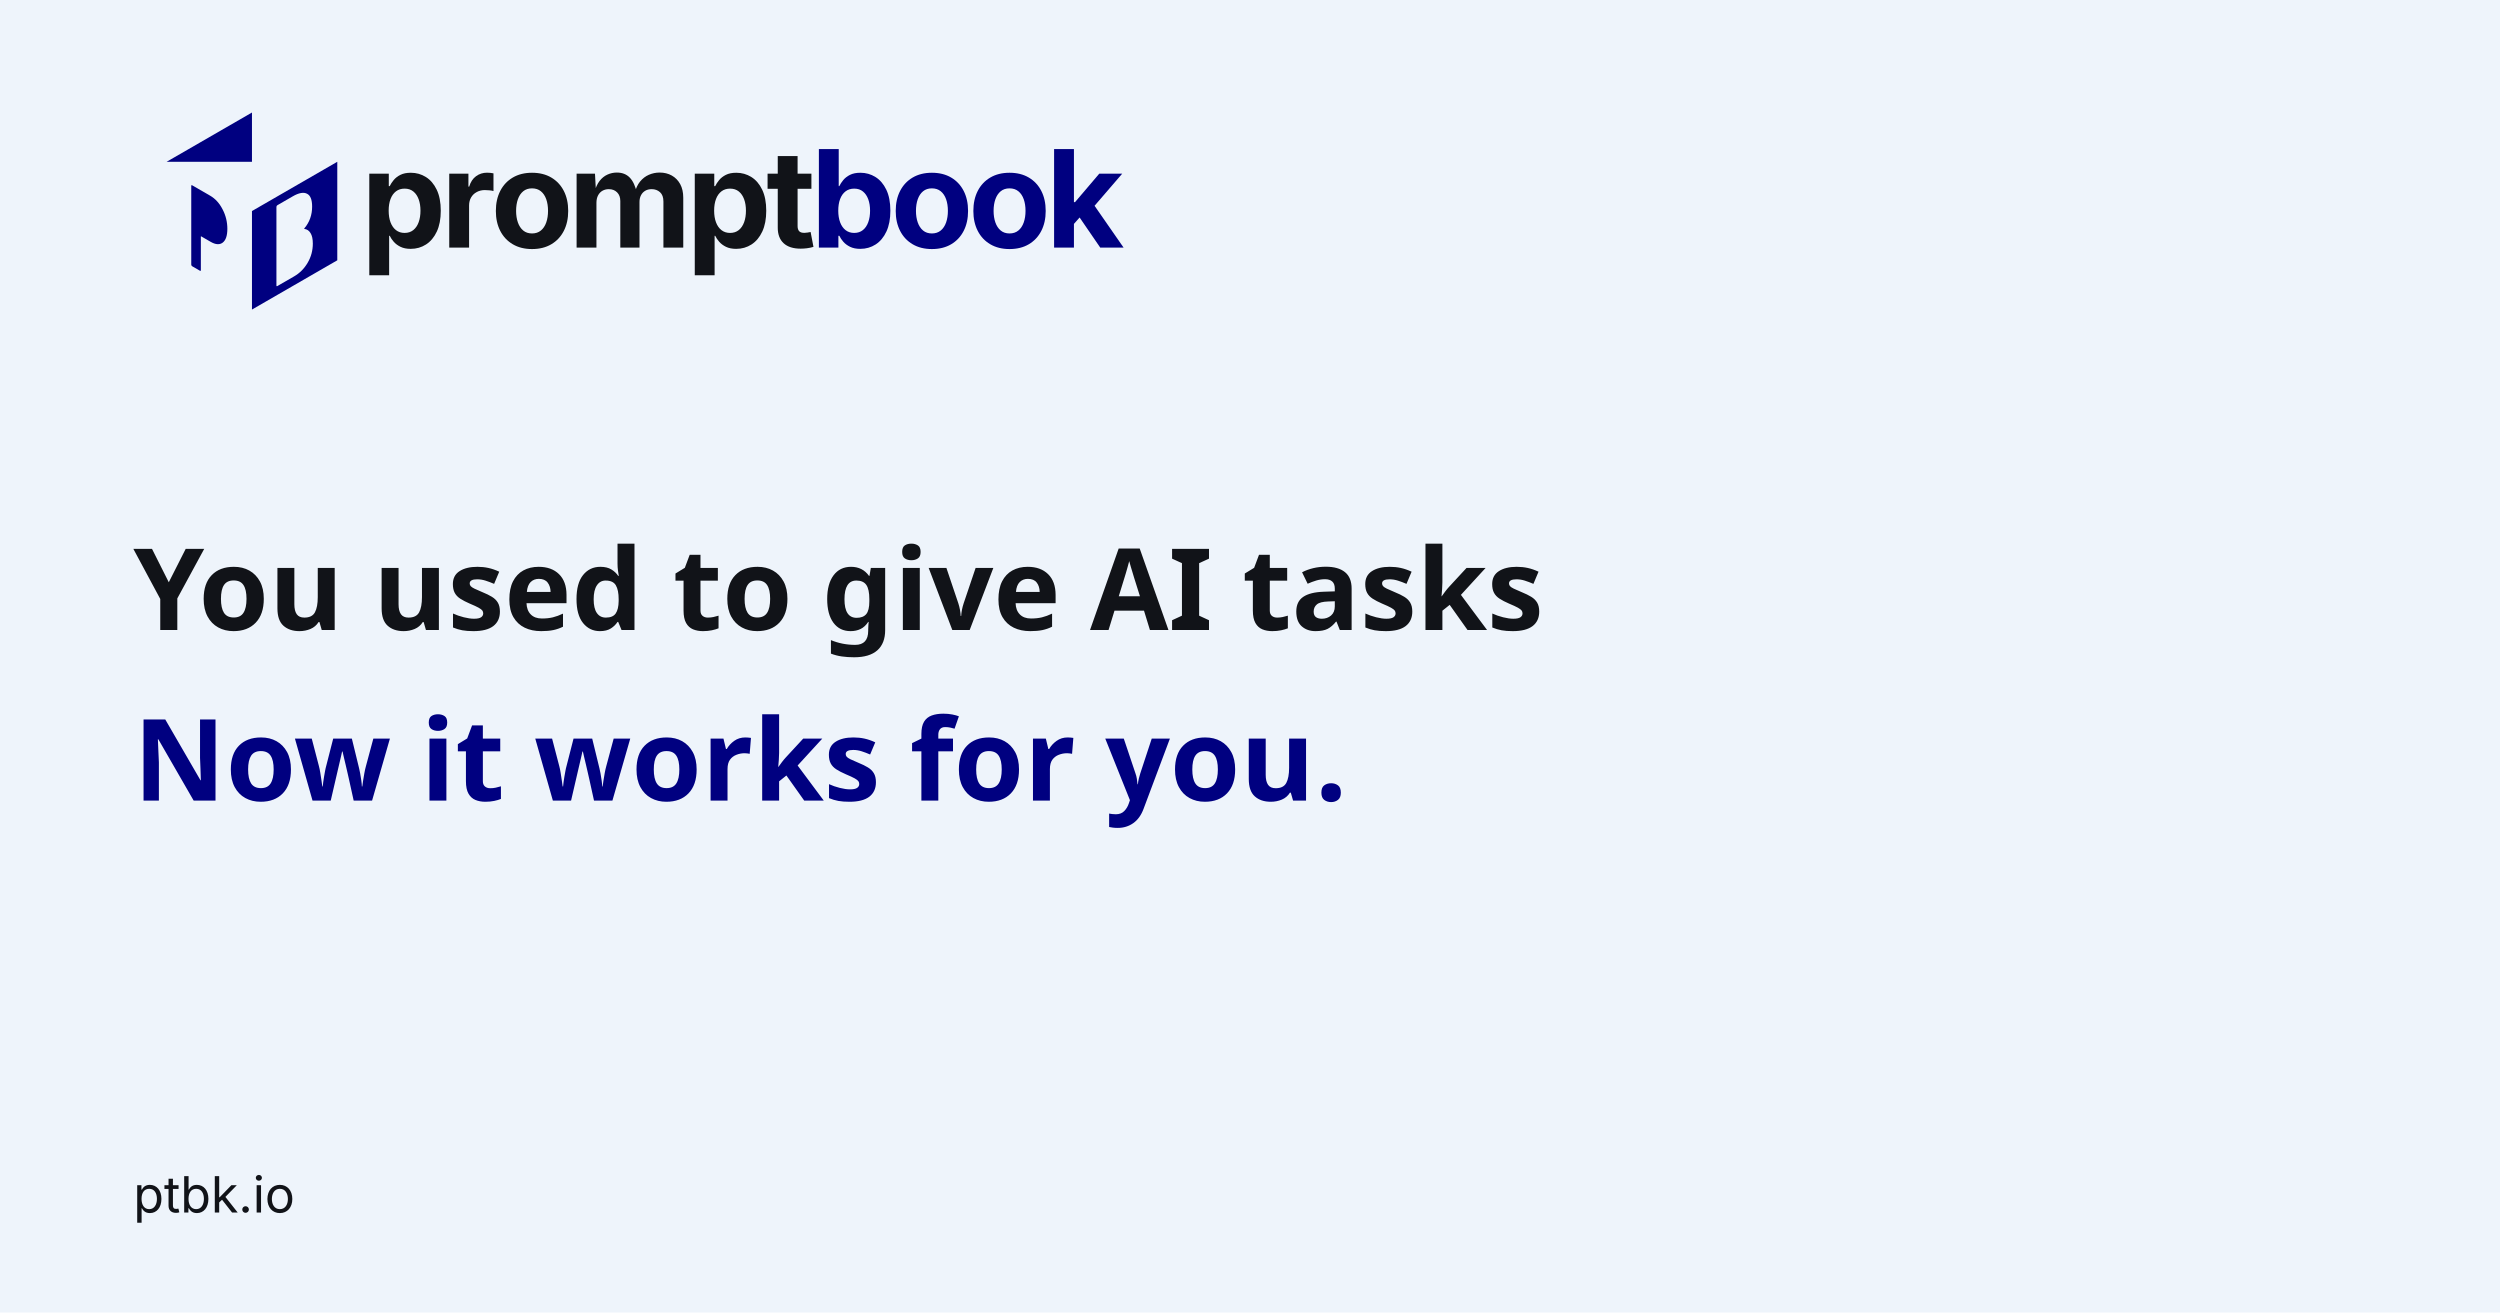
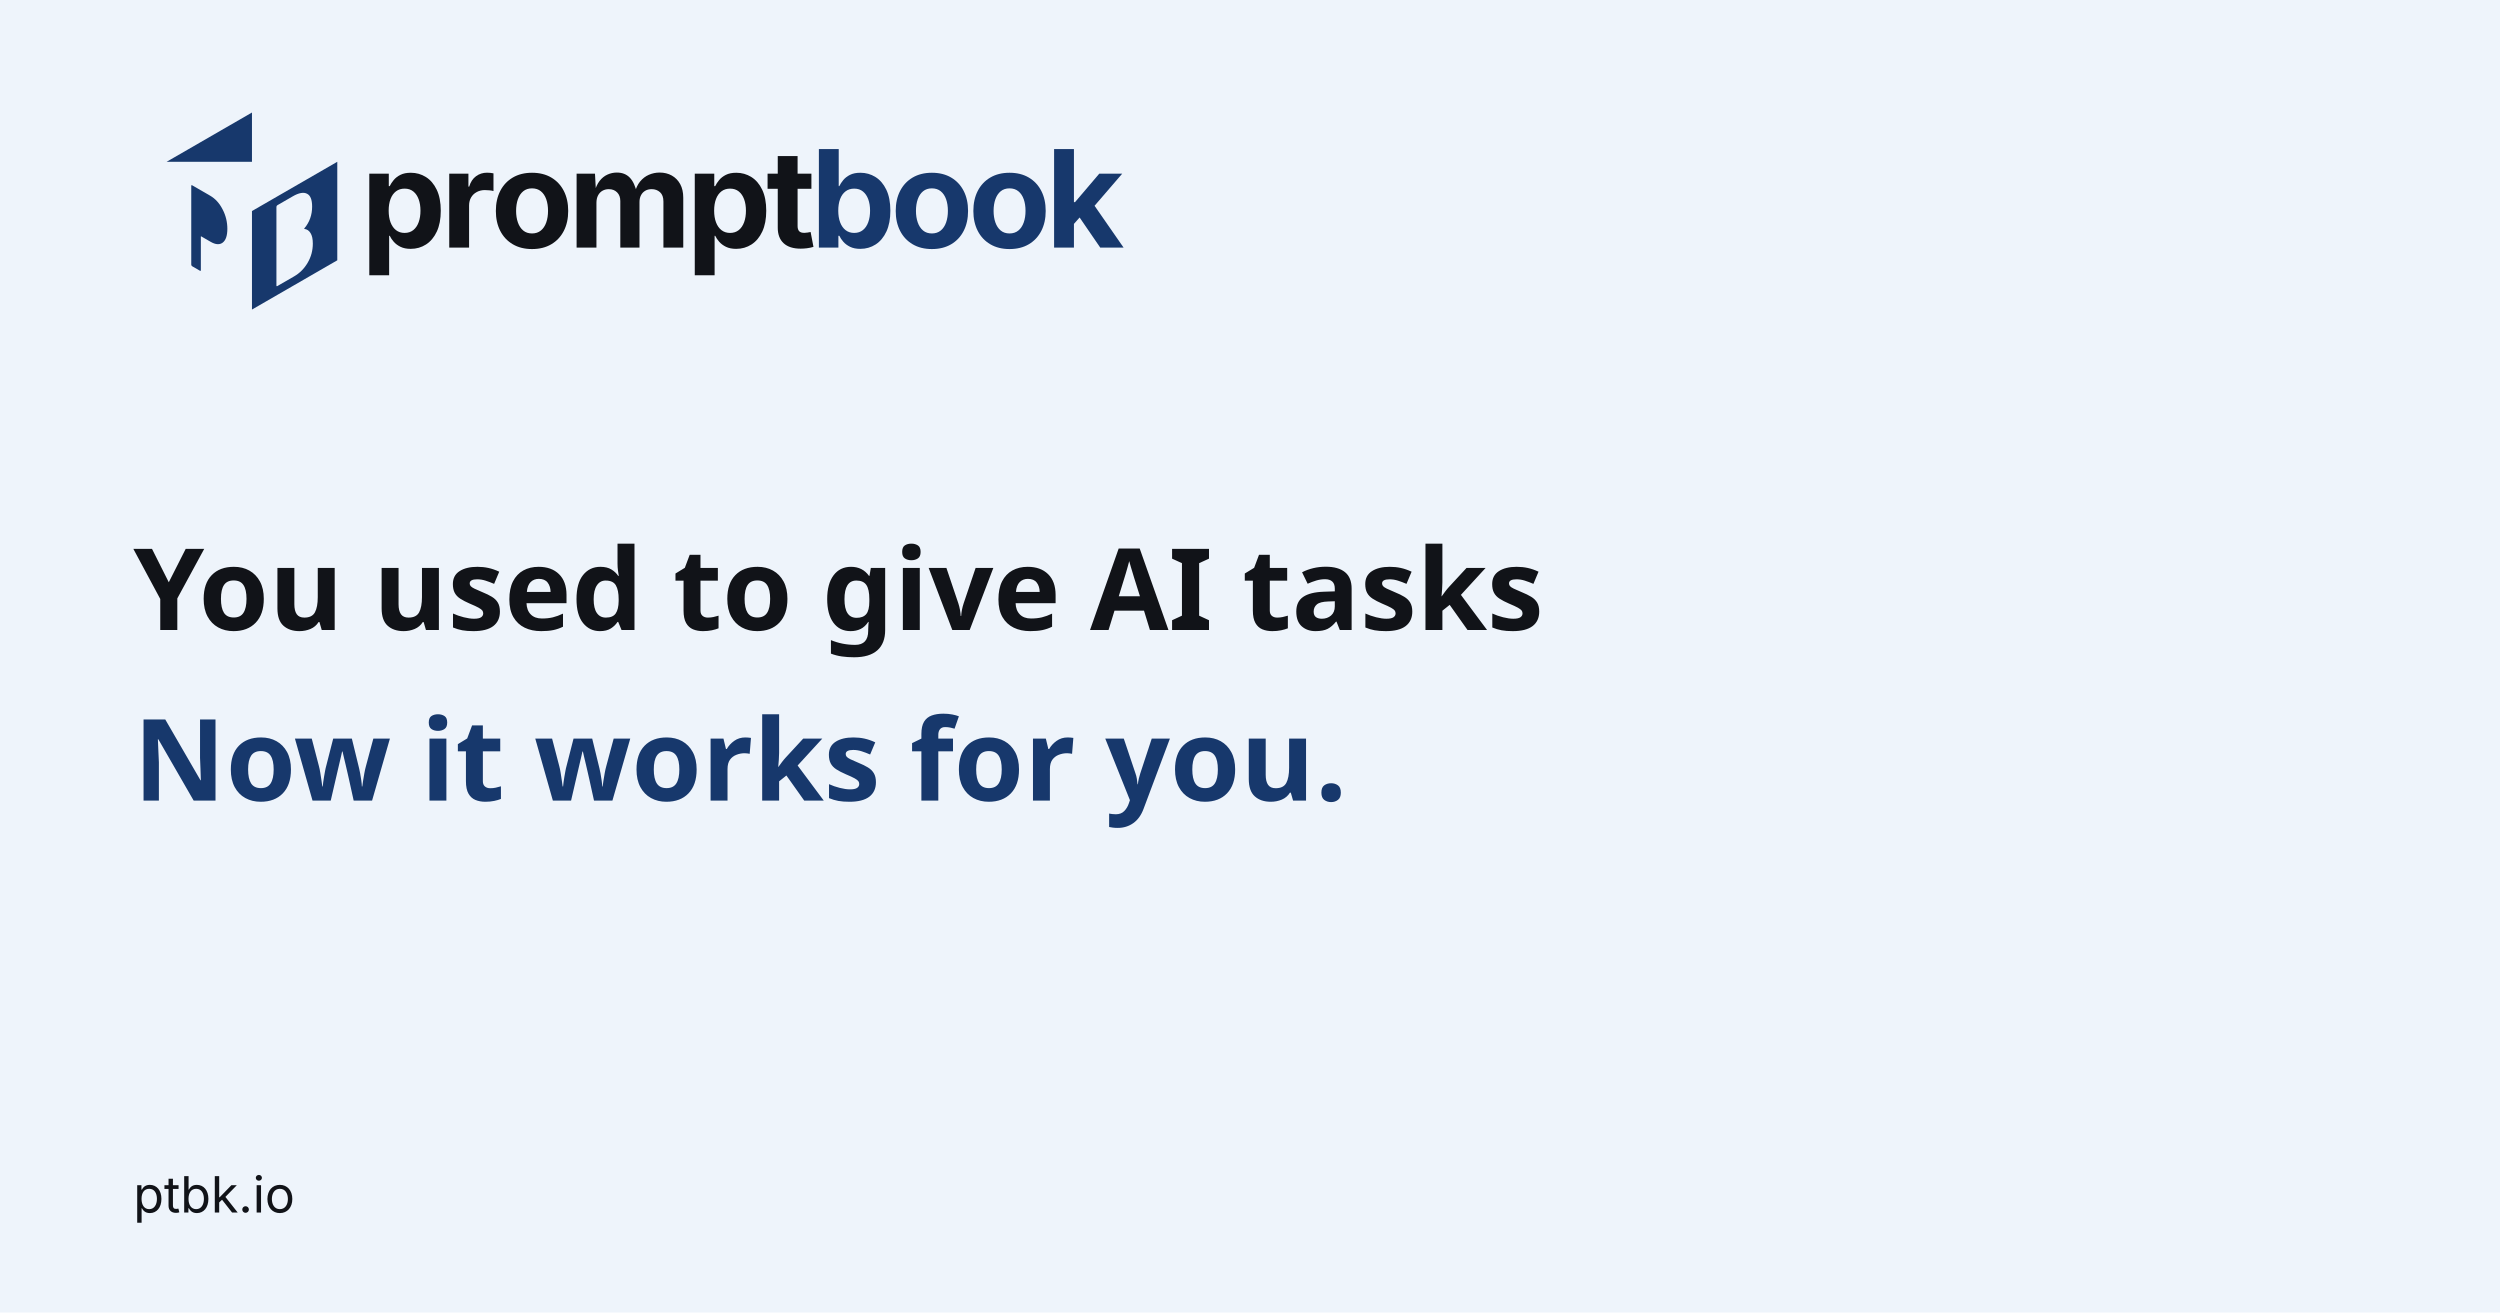
<svg xmlns="http://www.w3.org/2000/svg" width="1200" height="630" viewBox="0 0 1200 630" role="img">
  <rect width="1200" height="630" fill="#EEF4FB" />
  <g transform="translate(64 48) scale(.65)">
    <g transform="translate(10 4.395833) scale(1.212565)">
-       <path fill="#000080" transform="matrix(0.992349 0.572933 -0.992349 0.572933 -100.273 -96.45293)" d="M 170.435,57.258 V 4.896 l 26.181,26.181 v 0 z" />
-       <path fill="#000080" transform="matrix(0.992349 0.572933 0 1.145866 -157.0928 -136.5028)" d="m 197.138,68.251 c 3.15,0 5.687,1.146 7.61,3.437 1.964,2.25 2.946,5.217 2.946,8.899 0,3.601 -0.941,6.505 -2.823,8.715 -1.882,2.209 -4.357,3.314 -7.426,3.314 h -5.769 c -0.164,0 -0.245,0.082 -0.245,0.245 V 110.659 c 0,0.409 -0.205,0.614 -0.614,0.614 h -4.664 c -0.409,0 -0.614,-0.205 -0.614,-0.614 V 68.864 c 0,-0.409 0.205,-0.614 0.614,-0.614 z" />
-       <path fill="#000080" transform="matrix(0.9923484 -0.5729326 0 1.145865 -167.4698 124.8194)" d="m 233.255,63.55 v 52.362 h 52.362 V 63.55 Z m 15.625,4.7 h 9.39 c 3.723,0 6.629,0.982 8.715,2.946 2.128,1.923 3.191,4.746 3.191,8.469 0,4.419 -1.575,7.467 -4.726,9.145 -0.205,0.123 -0.225,0.225 -0.061,0.306 1.637,0.982 2.905,2.353 3.805,4.112 0.941,1.759 1.411,3.846 1.411,6.26 h 5.2e-4 c 0,3.723 -1.064,6.608 -3.192,8.654 -2.087,2.046 -4.848,3.069 -8.285,3.069 h -10.249 c -0.409,0 -0.613,-0.205 -0.613,-0.614 V 68.864 c 0,-0.409 0.204,-0.614 0.613,-0.614 z" />
+       <path fill="#17386C" transform="matrix(0.992349 0.572933 -0.992349 0.572933 -100.273 -96.45293)" d="M 170.435,57.258 V 4.896 l 26.181,26.181 v 0 z" />
+       <path fill="#17386C" transform="matrix(0.992349 0.572933 0 1.145866 -157.0928 -136.5028)" d="m 197.138,68.251 c 3.15,0 5.687,1.146 7.61,3.437 1.964,2.25 2.946,5.217 2.946,8.899 0,3.601 -0.941,6.505 -2.823,8.715 -1.882,2.209 -4.357,3.314 -7.426,3.314 h -5.769 c -0.164,0 -0.245,0.082 -0.245,0.245 V 110.659 c 0,0.409 -0.205,0.614 -0.614,0.614 h -4.664 c -0.409,0 -0.614,-0.205 -0.614,-0.614 V 68.864 c 0,-0.409 0.205,-0.614 0.614,-0.614 z" />
+       <path fill="#17386C" transform="matrix(0.9923484 -0.5729326 0 1.145865 -167.4698 124.8194)" d="m 233.255,63.55 v 52.362 h 52.362 V 63.55 Z m 15.625,4.7 h 9.39 c 3.723,0 6.629,0.982 8.715,2.946 2.128,1.923 3.191,4.746 3.191,8.469 0,4.419 -1.575,7.467 -4.726,9.145 -0.205,0.123 -0.225,0.225 -0.061,0.306 1.637,0.982 2.905,2.353 3.805,4.112 0.941,1.759 1.411,3.846 1.411,6.26 h 5.2e-4 c 0,3.723 -1.064,6.608 -3.192,8.654 -2.087,2.046 -4.848,3.069 -8.285,3.069 h -10.249 c -0.409,0 -0.613,-0.205 -0.613,-0.614 V 68.864 c 0,-0.409 0.204,-0.614 0.613,-0.614 z" />
    </g>
    <path fill="#111318" transform="translate(168 109) scale(0.04882812 -0.04882812)" d="M128 -418V1118H423V930H437Q458 974 496.5 1021.0Q535 1068 598.0 1100.0Q661 1132 756 1132Q880 1132 983.0 1068.0Q1086 1004 1147.5 876.0Q1209 748 1209 557Q1209 371 1149.0 242.5Q1089 114 986.0 47.5Q883 -19 754 -19Q663 -19 600.0 12.0Q537 43 497.5 88.5Q458 134 437 179H428V-418ZM662 222Q740 222 793.5 265.0Q847 308 874.5 384.0Q902 460 902 558Q902 656 874.5 731.0Q847 806 794.0 849.0Q741 892 662 892Q585 892 531.0 850.5Q477 809 449.0 734.5Q421 660 421 558Q421 457 449.5 381.5Q478 306 532.0 264.0Q586 222 662 222Z" />
    <path fill="#111318" transform="translate(227.0371 109) scale(0.04882812 -0.04882812)" d="M128 0V1118H418V923H430Q461 1027 533.5 1080.0Q606 1133 700 1133Q723 1133 749.5 1130.5Q776 1128 797 1123V855Q777 862 739.0 866.0Q701 870 667 870Q599 870 544.0 840.5Q489 811 458.5 758.5Q428 706 428 636V0Z" />
    <path fill="#111318" transform="translate(263.7598 109) scale(0.04882812 -0.04882812)" d="M628 -22Q460 -22 337.0 50.5Q214 123 147.5 252.5Q81 382 81 554Q81 728 147.5 857.5Q214 987 337.0 1059.5Q460 1132 628 1132Q797 1132 919.5 1059.5Q1042 987 1108.5 857.5Q1175 728 1175 554Q1175 382 1108.5 252.5Q1042 123 919.5 50.5Q797 -22 628 -22ZM628 214Q708 214 762.0 258.5Q816 303 843.0 380.5Q870 458 870 555Q870 654 843.0 731.0Q816 808 762.0 852.0Q708 896 628 896Q548 896 494.5 852.0Q441 808 414.0 731.0Q387 654 387 555Q387 458 414.0 380.5Q441 303 494.5 258.5Q548 214 628 214Z" />
    <path fill="#111318" transform="translate(321.0879 109) scale(0.04882812 -0.04882812)" d="M128 0V1118H406L421 840H399Q425 943 475.5 1008.0Q526 1073 594.0 1104.0Q662 1135 737 1135Q858 1135 932.0 1058.5Q1006 982 1041 822H1006Q1031 929 1087.5 998.5Q1144 1068 1221.5 1101.5Q1299 1135 1384 1135Q1487 1135 1567.5 1090.0Q1648 1045 1694.5 960.5Q1741 876 1741 754V0H1441V697Q1441 792 1389.5 838.0Q1338 884 1263 884Q1207 884 1165.5 859.5Q1124 835 1101.5 791.0Q1079 747 1079 688V0H789V705Q789 787 740.5 835.5Q692 884 615 884Q562 884 519.5 860.0Q477 836 452.5 789.5Q428 743 428 676V0Z" />
    <path fill="#111318" transform="translate(408.3477 109) scale(0.04882812 -0.04882812)" d="M128 -418V1118H423V930H437Q458 974 496.5 1021.0Q535 1068 598.0 1100.0Q661 1132 756 1132Q880 1132 983.0 1068.0Q1086 1004 1147.5 876.0Q1209 748 1209 557Q1209 371 1149.0 242.5Q1089 114 986.0 47.5Q883 -19 754 -19Q663 -19 600.0 12.0Q537 43 497.5 88.5Q458 134 437 179H428V-418ZM662 222Q740 222 793.5 265.0Q847 308 874.5 384.0Q902 460 902 558Q902 656 874.5 731.0Q847 806 794.0 849.0Q741 892 662 892Q585 892 531.0 850.5Q477 809 449.0 734.5Q421 660 421 558Q421 457 449.5 381.5Q478 306 532.0 264.0Q586 222 662 222Z" />
    <path fill="#111318" transform="translate(467.3848 109) scale(0.04882812 -0.04882812)" d="M683 1118V889H20V1118ZM174 1384H474V327Q474 274 497.5 248.5Q521 223 576 223Q593 223 624.0 227.5Q655 232 671 236L714 11Q664 -4 614.5 -10.0Q565 -16 520 -16Q352 -16 263.0 66.0Q174 148 174 301Z" />
-     <path fill="#000080" transform="translate(500.0059 109) scale(0.04882812 -0.04882812)" d="M754 -19Q663 -19 600.0 12.0Q537 43 497.5 88.5Q458 134 437 179H423V0H128V1490H428V930H437Q458 974 496.5 1021.0Q535 1068 598.0 1100.0Q661 1132 756 1132Q880 1132 983.0 1068.0Q1086 1004 1147.5 876.0Q1209 748 1209 557Q1209 371 1149.0 242.5Q1089 114 986.0 47.5Q883 -19 754 -19ZM662 222Q740 222 793.5 265.0Q847 308 874.5 384.0Q902 460 902 558Q902 656 874.5 731.0Q847 806 794.0 849.0Q741 892 662 892Q585 892 531.0 850.5Q477 809 449.0 734.5Q421 660 421 558Q421 457 449.5 381.5Q478 306 532.0 264.0Q586 222 662 222Z" />
-     <path fill="#000080" transform="translate(559.043 109) scale(0.04882812 -0.04882812)" d="M628 -22Q460 -22 337.0 50.5Q214 123 147.5 252.5Q81 382 81 554Q81 728 147.5 857.5Q214 987 337.0 1059.5Q460 1132 628 1132Q797 1132 919.5 1059.5Q1042 987 1108.5 857.5Q1175 728 1175 554Q1175 382 1108.5 252.5Q1042 123 919.5 50.5Q797 -22 628 -22ZM628 214Q708 214 762.0 258.5Q816 303 843.0 380.5Q870 458 870 555Q870 654 843.0 731.0Q816 808 762.0 852.0Q708 896 628 896Q548 896 494.5 852.0Q441 808 414.0 731.0Q387 654 387 555Q387 458 414.0 380.5Q441 303 494.5 258.5Q548 214 628 214Z" />
-     <path fill="#000080" transform="translate(616.3711 109) scale(0.04882812 -0.04882812)" d="M628 -22Q460 -22 337.0 50.5Q214 123 147.5 252.5Q81 382 81 554Q81 728 147.5 857.5Q214 987 337.0 1059.5Q460 1132 628 1132Q797 1132 919.5 1059.5Q1042 987 1108.5 857.5Q1175 728 1175 554Q1175 382 1108.5 252.5Q1042 123 919.5 50.5Q797 -22 628 -22ZM628 214Q708 214 762.0 258.5Q816 303 843.0 380.5Q870 458 870 555Q870 654 843.0 731.0Q816 808 762.0 852.0Q708 896 628 896Q548 896 494.5 852.0Q441 808 414.0 731.0Q387 654 387 555Q387 458 414.0 380.5Q441 303 494.5 258.5Q548 214 628 214Z" />
-     <path fill="#000080" transform="translate(673.6992 109) scale(0.04882812 -0.04882812)" d="M400 327V688H445L811 1118H1158L675 557H604ZM128 0V1490H428V0ZM826 0 490 490 691 703 1179 0Z" />
+     <path fill="#17386C" transform="translate(500.0059 109) scale(0.04882812 -0.04882812)" d="M754 -19Q663 -19 600.0 12.0Q537 43 497.5 88.5Q458 134 437 179H423V0H128V1490H428V930H437Q458 974 496.5 1021.0Q535 1068 598.0 1100.0Q661 1132 756 1132Q880 1132 983.0 1068.0Q1086 1004 1147.5 876.0Q1209 748 1209 557Q1209 371 1149.0 242.5Q1089 114 986.0 47.5Q883 -19 754 -19ZM662 222Q740 222 793.5 265.0Q847 308 874.5 384.0Q902 460 902 558Q902 656 874.5 731.0Q847 806 794.0 849.0Q741 892 662 892Q585 892 531.0 850.5Q477 809 449.0 734.5Q421 660 421 558Q421 457 449.5 381.5Q478 306 532.0 264.0Q586 222 662 222Z" />
+     <path fill="#17386C" transform="translate(559.043 109) scale(0.04882812 -0.04882812)" d="M628 -22Q460 -22 337.0 50.5Q214 123 147.5 252.5Q81 382 81 554Q81 728 147.5 857.5Q214 987 337.0 1059.5Q460 1132 628 1132Q797 1132 919.5 1059.5Q1042 987 1108.5 857.5Q1175 728 1175 554Q1175 382 1108.5 252.5Q1042 123 919.5 50.5Q797 -22 628 -22ZM628 214Q708 214 762.0 258.5Q816 303 843.0 380.5Q870 458 870 555Q870 654 843.0 731.0Q816 808 762.0 852.0Q708 896 628 896Q548 896 494.5 852.0Q441 808 414.0 731.0Q387 654 387 555Q387 458 414.0 380.5Q441 303 494.5 258.5Q548 214 628 214Z" />
+     <path fill="#17386C" transform="translate(616.3711 109) scale(0.04882812 -0.04882812)" d="M628 -22Q460 -22 337.0 50.5Q214 123 147.5 252.5Q81 382 81 554Q81 728 147.5 857.5Q214 987 337.0 1059.5Q460 1132 628 1132Q797 1132 919.5 1059.5Q1042 987 1108.5 857.5Q1175 728 1175 554Q1175 382 1108.5 252.5Q1042 123 919.5 50.5Q797 -22 628 -22ZM628 214Q708 214 762.0 258.5Q816 303 843.0 380.5Q870 458 870 555Q870 654 843.0 731.0Q816 808 762.0 852.0Q708 896 628 896Q548 896 494.5 852.0Q441 808 414.0 731.0Q387 654 387 555Q387 458 414.0 380.5Q441 303 494.5 258.5Q548 214 628 214Z" />
+     <path fill="#17386C" transform="translate(673.6992 109) scale(0.04882812 -0.04882812)" d="M400 327V688H445L811 1118H1158L675 557H604ZM128 0V1490H428V0ZM826 0 490 490 691 703 1179 0Z" />
  </g>
  <g font-family="Outfit, sans-serif" font-size="54.545" font-weight="600" fill="#111318">
    <text x="64" y="302.4">You used to give AI tasks</text>
-     <text x="64" y="384.3" fill="#000080">Now it works for you.</text>
+     <text x="64" y="384.3" fill="#17386C">Now it works for you.</text>
  </g>
  <text x="64" y="582" font-family="Inter, sans-serif" font-size="24" fill="#111318">ptbk.io</text>
</svg>
